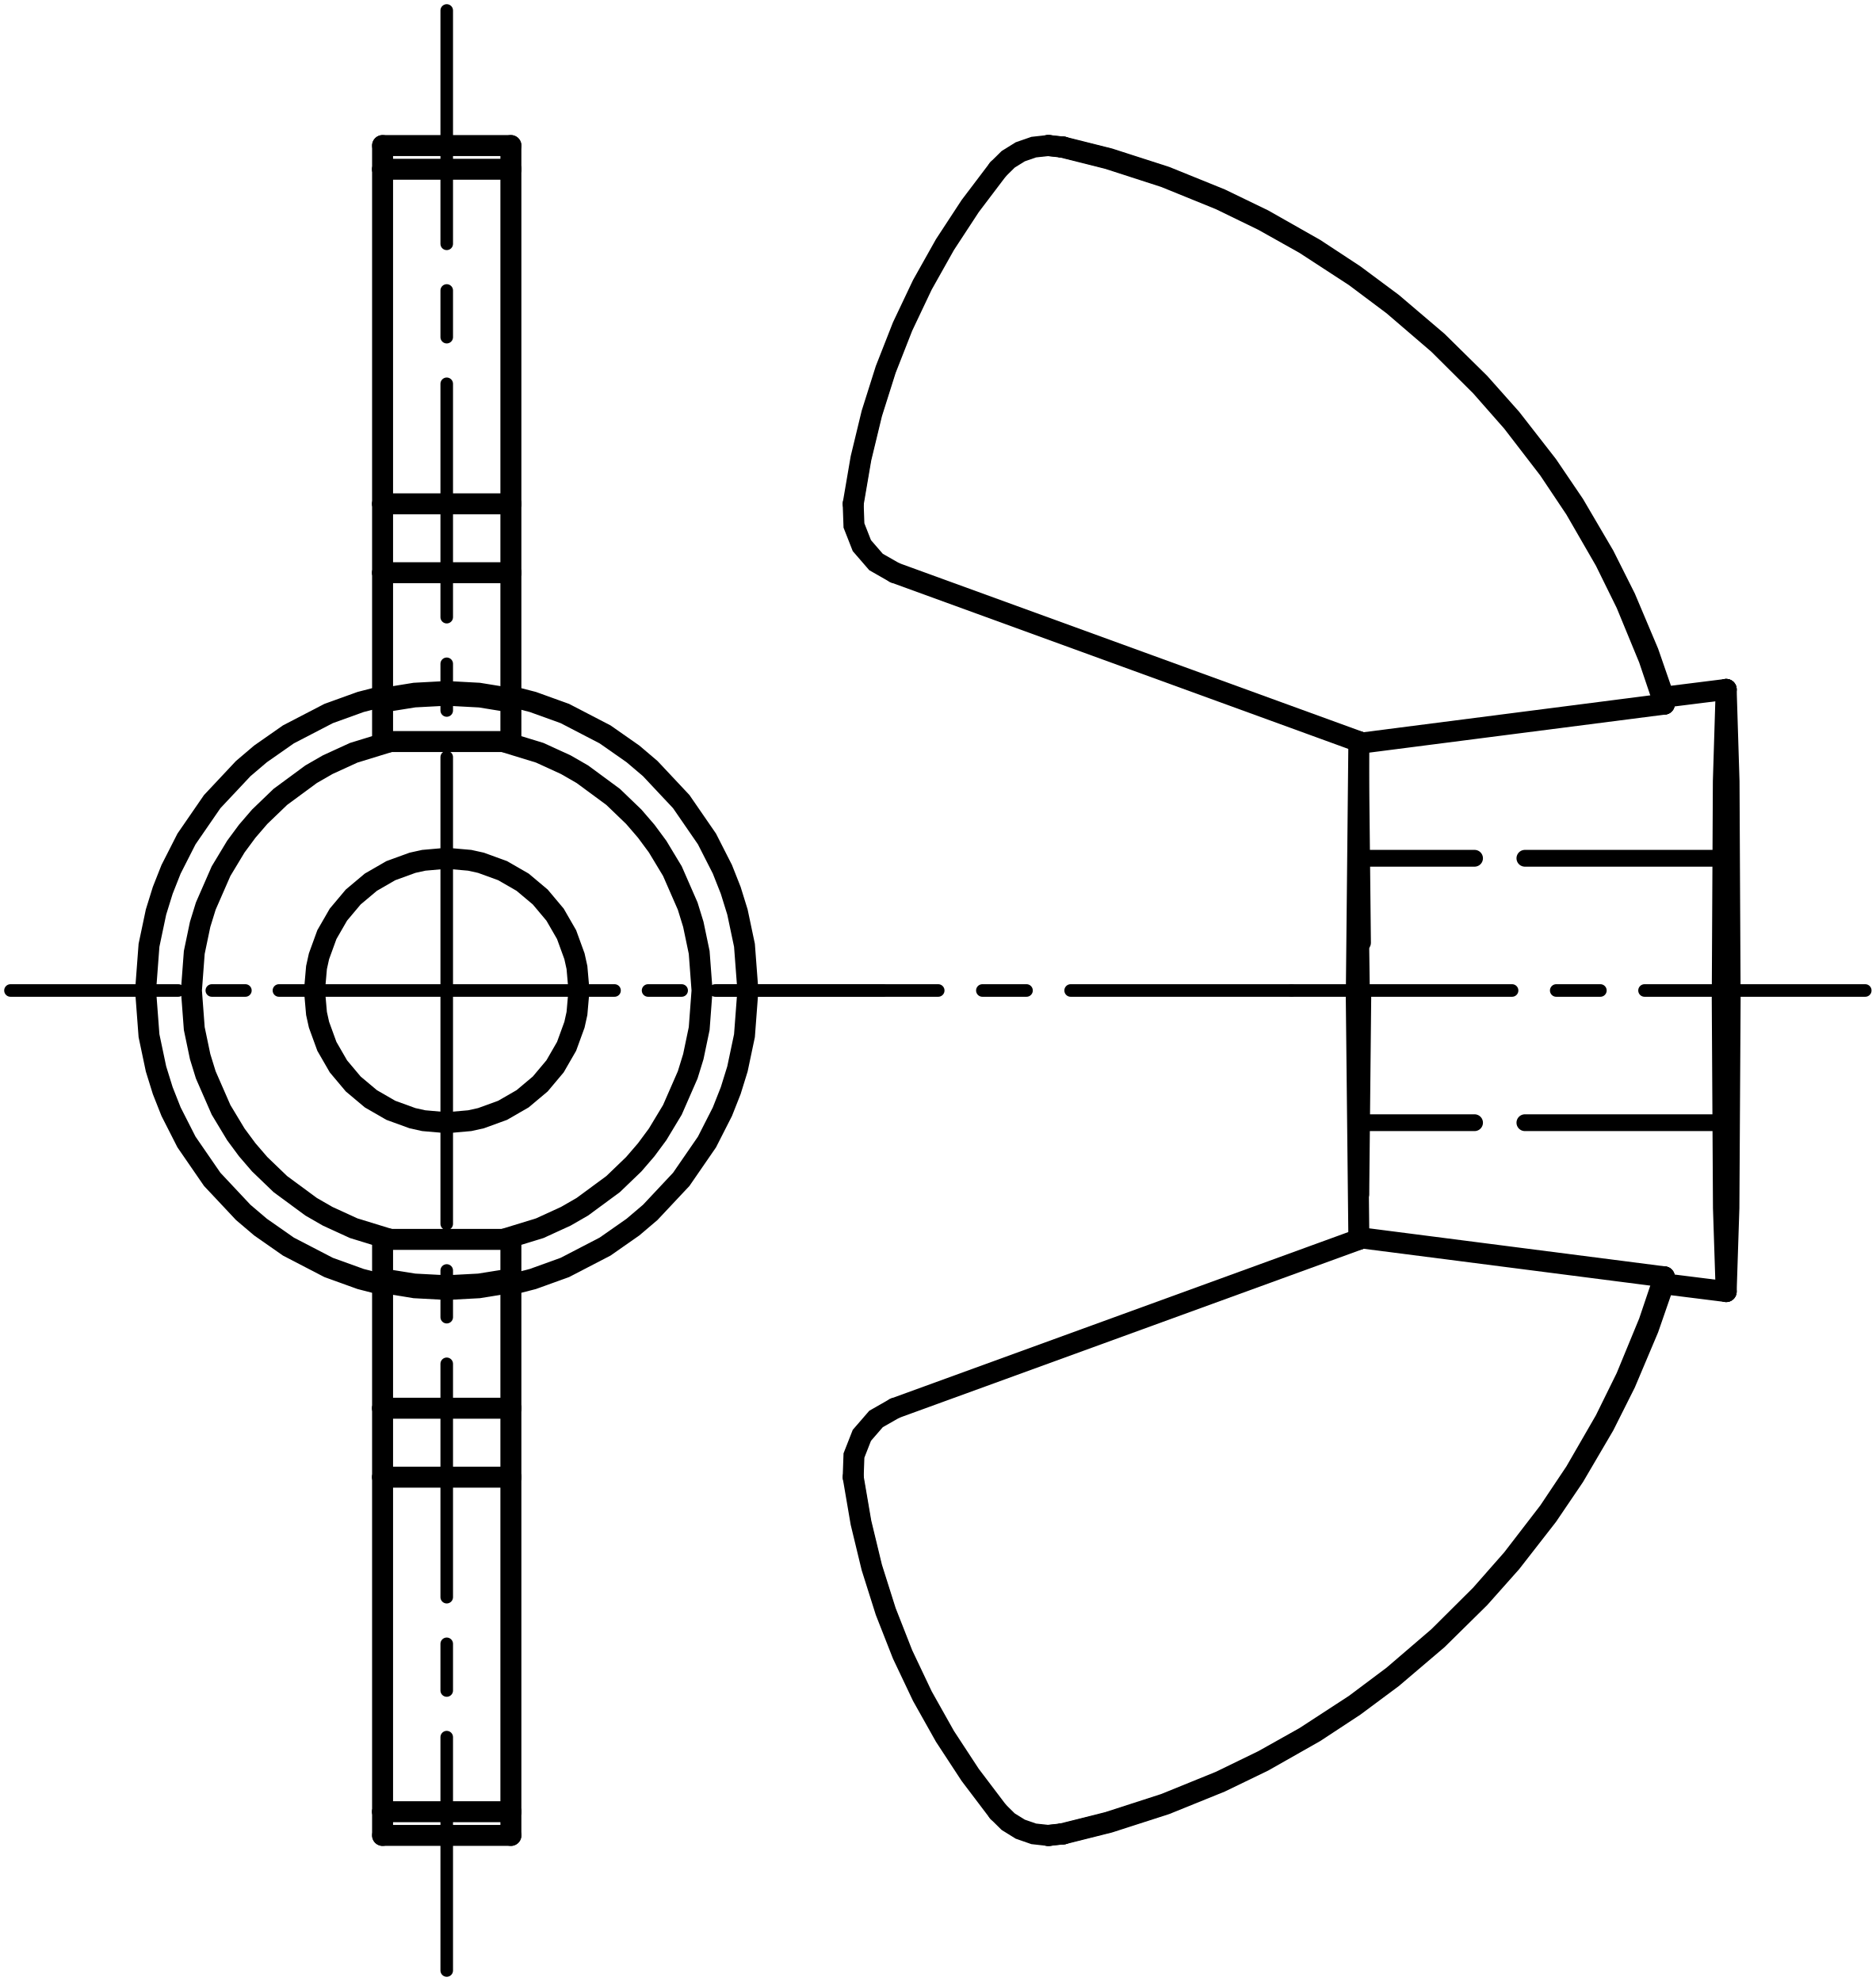
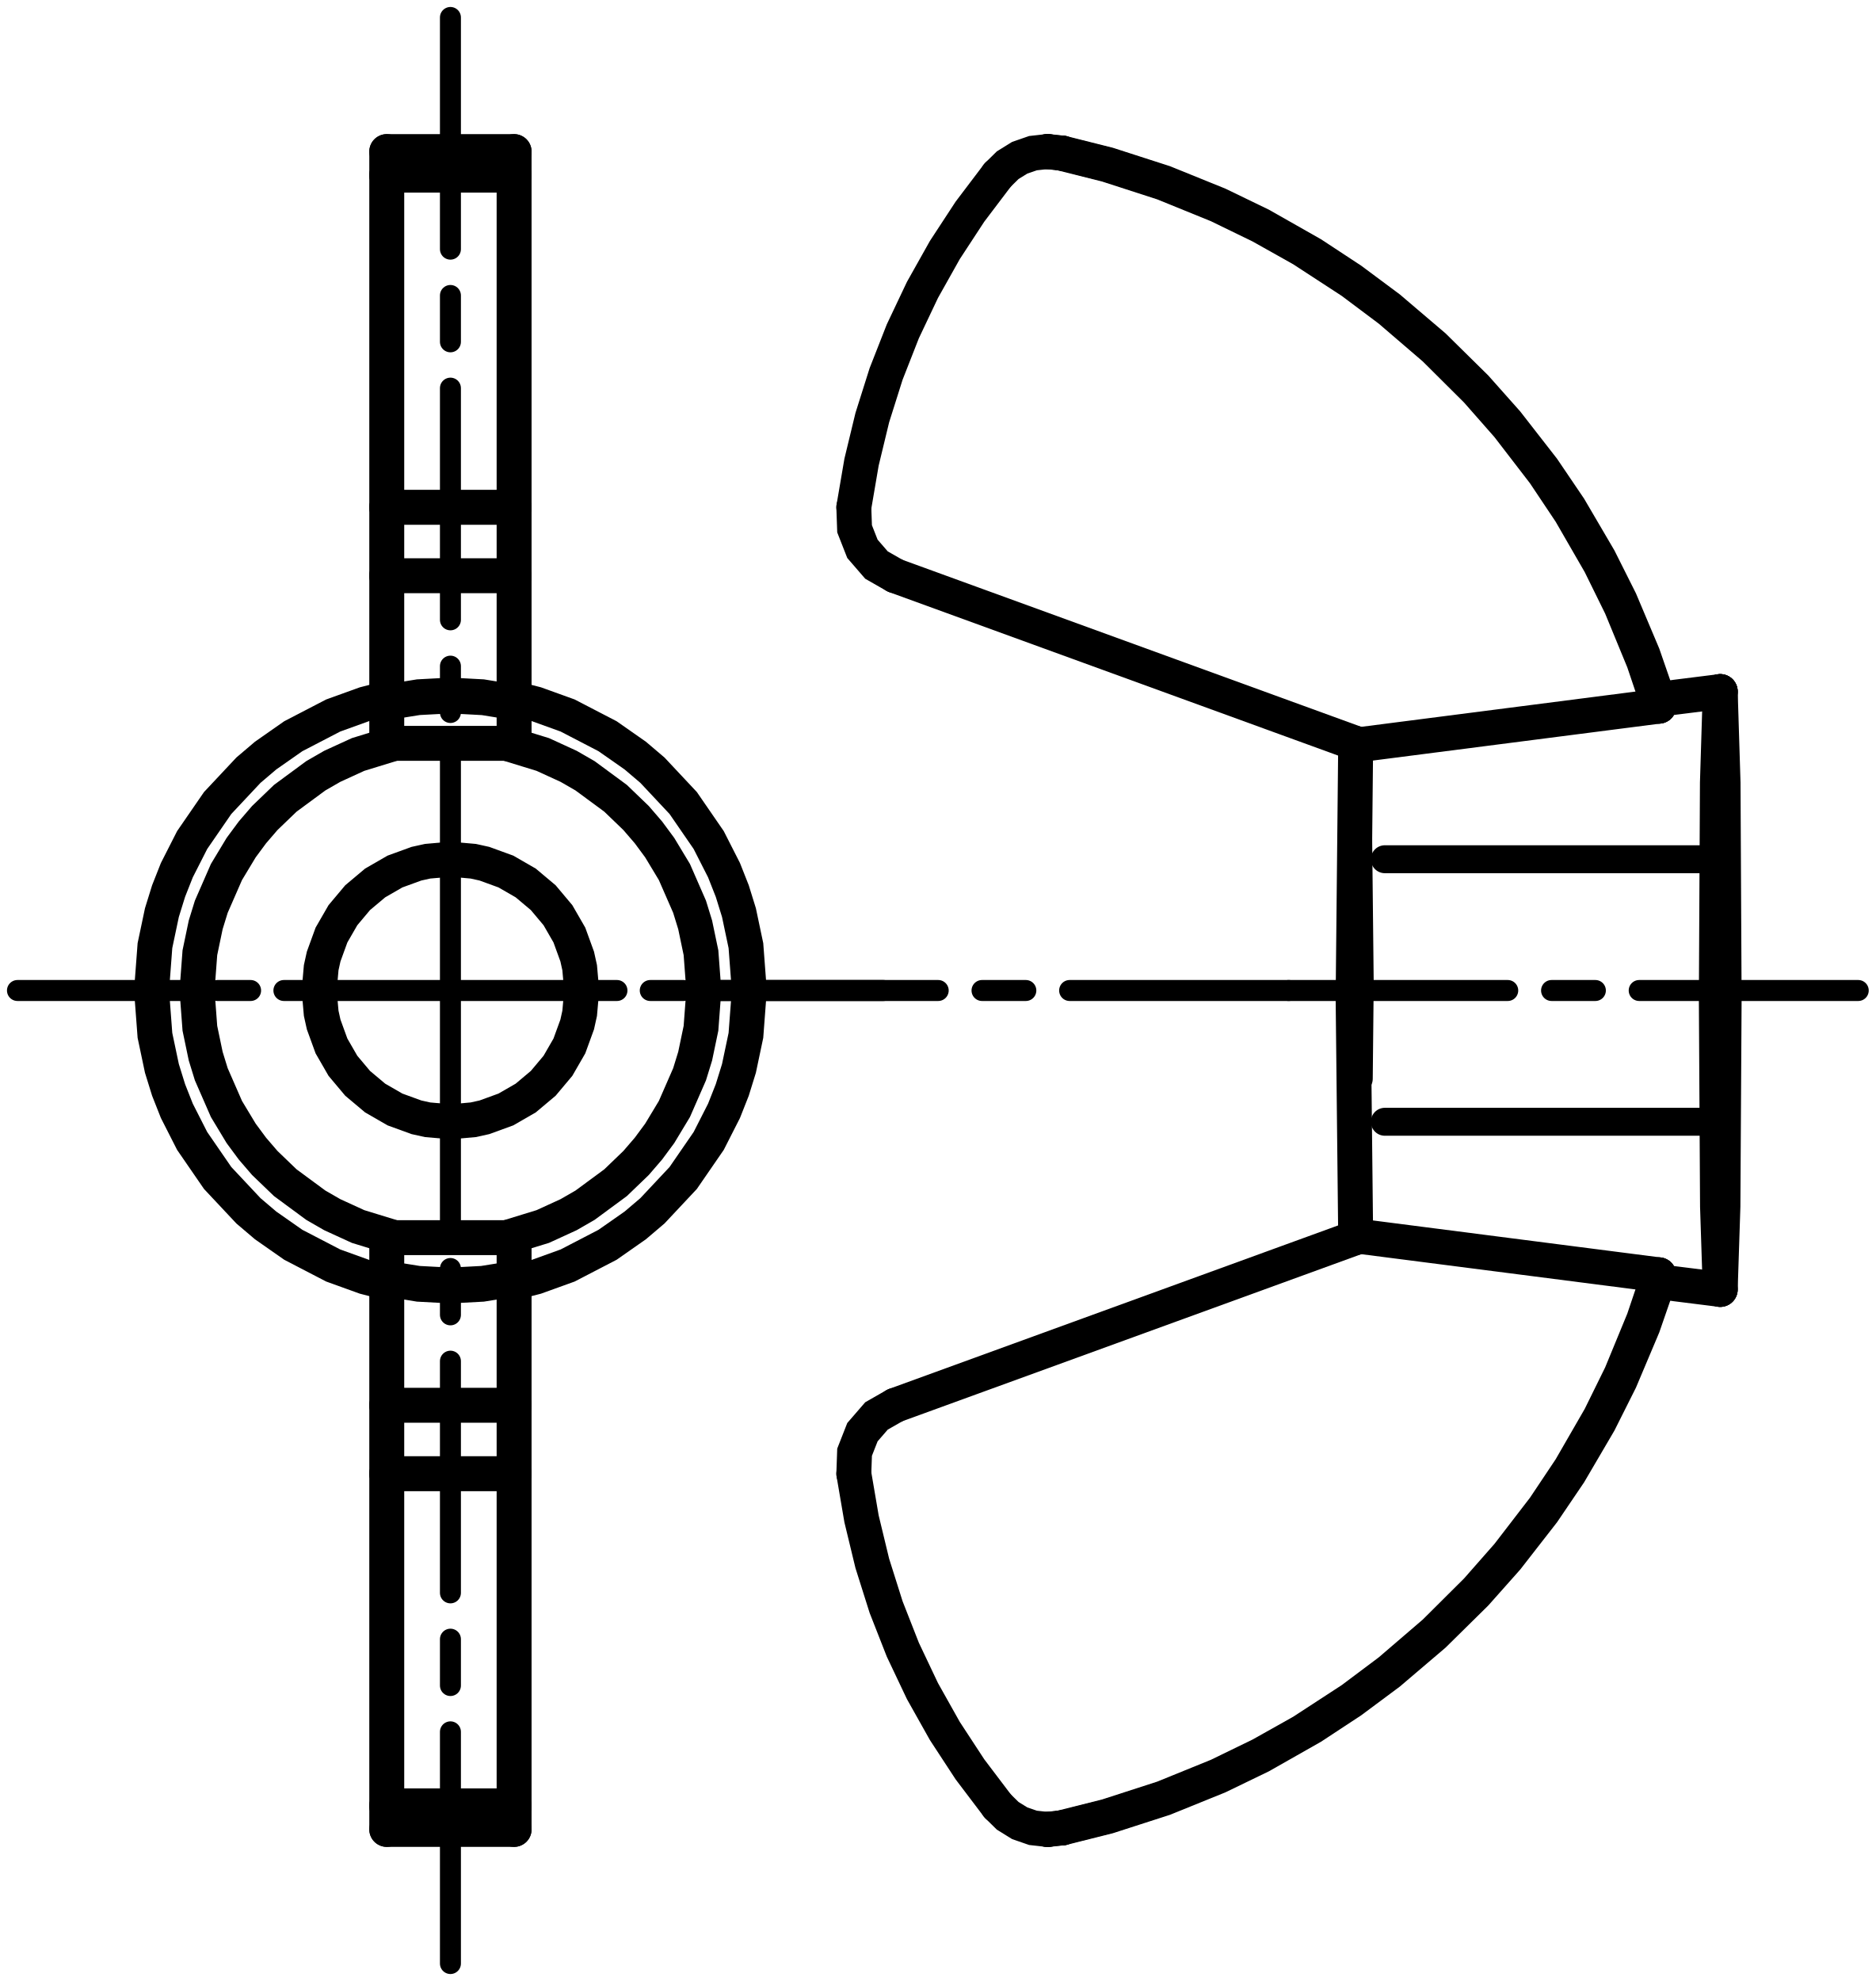
- <svg xmlns="http://www.w3.org/2000/svg" width="71.632mm" height="75.667mm" viewBox="-17.06 -37.833 71.632 75.667" version="1.1">
+ <svg xmlns="http://www.w3.org/2000/svg" width="72.175mm" height="76.21mm" viewBox="-17.332 -38.105 72.175 76.21" version="1.1">
  <g transform="scale(1,-1)" stroke-linecap="round">
-     <g fill="none" stroke="rgb(0,0,0)" stroke-width="0.801" id="Visible">
+     <g fill="none" stroke="rgb(0,0,0)" stroke-width="1.344" id="Visible">
      <line x1="-2.45" y1="-32.273" x2="-2.45" y2="-31.368" />
      <line x1="2.45" y1="-31.368" x2="-2.45" y2="-31.368" />
      <line x1="2.45" y1="-32.273" x2="2.45" y2="-31.368" />
      <line x1="-2.45" y1="-18.589" x2="-2.45" y2="-31.368" />
      <line x1="-2.45" y1="-18.589" x2="-2.45" y2="-15.957" />
      <line x1="-2.45" y1="-9.456" x2="-2.45" y2="-15.957" />
      <line x1="2.45" y1="-18.589" x2="2.45" y2="-31.368" />
      <line x1="2.45" y1="-18.589" x2="-2.45" y2="-18.589" />
      <line x1="2.45" y1="-18.589" x2="2.45" y2="-15.957" />
      <line x1="2.45" y1="-9.456" x2="2.45" y2="-15.957" />
      <line x1="-2.159" y1="9.508" x2="-2.45" y2="9.456" />
      <path d="M -2.159,9.508 L -3.553,9.08 L -4.548,8.624 L -5.18,8.26 L -6.354,7.395 L -7.143,6.636 L -7.619,6.083 L -8.053,5.496 L -8.618,4.559 L -9.202,3.223 L -9.417,2.526 L -9.641,1.454 L -9.75,0.0 L -9.641,-1.454 L -9.417,-2.526 L -9.202,-3.223 L -8.618,-4.559 L -8.053,-5.496 L -7.619,-6.083 L -7.143,-6.636 L -6.354,-7.395 L -5.18,-8.26 L -4.548,-8.624 L -3.553,-9.08 L -2.159,-9.508" />
      <line x1="-2.45" y1="-9.456" x2="-2.159" y2="-9.508" />
      <line x1="2.159" y1="-9.508" x2="2.45" y2="-9.456" />
      <path d="M 2.159,-9.508 L 3.553,-9.08 L 4.548,-8.624 L 5.18,-8.26 L 6.354,-7.395 L 7.143,-6.636 L 7.619,-6.083 L 8.053,-5.496 L 8.618,-4.559 L 9.202,-3.223 L 9.417,-2.526 L 9.641,-1.454 L 9.75,-0.0 L 9.641,1.454 L 9.417,2.526 L 9.202,3.223 L 8.618,4.559 L 8.053,5.496 L 7.619,6.083 L 7.143,6.636 L 6.354,7.395 L 5.18,8.26 L 4.548,8.624 L 3.553,9.08 L 2.159,9.508" />
      <line x1="2.45" y1="9.456" x2="2.159" y2="9.508" />
      <path d="M -2.45,11.236 L -3.289,11.02 L -4.511,10.579 L -6.047,9.782 L -7.112,9.037 L -7.772,8.476 L -8.956,7.214 L -9.938,5.788 L -10.527,4.63 L -10.845,3.825 L -11.102,2.997 L -11.37,1.726 L -11.5,-0.0 L -11.37,-1.726 L -11.102,-2.997 L -10.845,-3.825 L -10.527,-4.63 L -9.938,-5.788 L -8.956,-7.214 L -7.772,-8.476 L -7.112,-9.037 L -6.047,-9.782 L -4.511,-10.579 L -3.289,-11.02 L -2.45,-11.236" />
      <path d="M 2.45,-11.236 L 3.289,-11.02 L 4.511,-10.579 L 6.047,-9.782 L 7.112,-9.037 L 7.772,-8.476 L 8.956,-7.214 L 9.938,-5.788 L 10.527,-4.63 L 10.845,-3.825 L 11.102,-2.997 L 11.37,-1.726 L 11.5,0.0 L 11.37,1.726 L 11.102,2.997 L 10.845,3.825 L 10.527,4.63 L 9.938,5.788 L 8.956,7.214 L 7.772,8.476 L 7.112,9.037 L 6.047,9.782 L 4.511,10.579 L 3.289,11.02 L 2.45,11.236" />
      <line x1="2.45" y1="-15.957" x2="-2.45" y2="-15.957" />
      <line x1="2.159" y1="-9.508" x2="-2.159" y2="-9.508" />
      <line x1="-2.45" y1="32.273" x2="-2.45" y2="31.368" />
      <line x1="-2.45" y1="18.589" x2="-2.45" y2="31.368" />
      <line x1="-2.45" y1="18.589" x2="-2.45" y2="15.957" />
      <line x1="-2.45" y1="9.456" x2="-2.45" y2="15.957" />
      <line x1="-2.159" y1="9.508" x2="2.159" y2="9.508" />
      <line x1="-2.45" y1="15.957" x2="2.45" y2="15.957" />
      <line x1="2.45" y1="9.456" x2="2.45" y2="15.957" />
      <path d="M 0.0,5.05 L -0.877,4.973 L -1.307,4.878 L -2.134,4.577 L -2.897,4.137 L -3.571,3.571 L -4.137,2.897 L -4.577,2.134 L -4.878,1.307 L -4.973,0.877 L -5.05,0.0 L -4.973,-0.877 L -4.878,-1.307 L -4.577,-2.134 L -4.137,-2.897 L -3.571,-3.571 L -2.897,-4.137 L -2.134,-4.577 L -1.307,-4.878 L -0.877,-4.973 L -0.0,-5.05 L 0.877,-4.973 L 1.307,-4.878 L 2.134,-4.577 L 2.897,-4.137 L 3.571,-3.571 L 4.137,-2.897 L 4.577,-2.134 L 4.878,-1.307 L 4.973,-0.877 L 5.05,-0.0 L 4.973,0.877 L 4.878,1.307 L 4.577,2.134 L 4.137,2.897 L 3.571,3.571 L 2.897,4.137 L 2.134,4.577 L 1.307,4.878 L 0.877,4.973 L 0.0,5.05" />
      <line x1="2.45" y1="32.273" x2="2.45" y2="31.368" />
      <line x1="2.45" y1="18.589" x2="2.45" y2="31.368" />
      <line x1="2.45" y1="18.589" x2="2.45" y2="15.957" />
      <line x1="-2.45" y1="31.368" x2="2.45" y2="31.368" />
      <line x1="-2.45" y1="18.589" x2="2.45" y2="18.589" />
      <line x1="-2.45" y1="-32.273" x2="2.45" y2="-32.273" />
      <line x1="2.45" y1="32.273" x2="-2.45" y2="32.273" />
      <line x1="23.548" y1="-32.215" x2="23.484" y2="-32.215" />
      <line x1="23.548" y1="-32.215" x2="23.02" y2="-32.273" />
      <line x1="23.484" y1="-32.215" x2="22.956" y2="-32.273" />
      <path d="M 22.956,-32.273 L 22.416,-32.213 L 21.903,-32.035 L 21.442,-31.749 L 21.055,-31.368" />
      <path d="M 23.484,-32.215 L 25.254,-31.77 L 27.424,-31.068 L 29.537,-30.209 L 31.178,-29.411 L 32.77,-28.518 L 34.681,-27.273 L 36.141,-26.179 L 37.872,-24.693 L 39.489,-23.084 L 40.694,-21.714 L 42.085,-19.906 L 43.099,-18.389 L 44.239,-16.413 L 45.045,-14.776 L 45.914,-12.667 L 46.497,-10.938" />
      <line x1="46.497" y1="-10.938" x2="46.448" y2="-11.198" />
      <path d="M 23.548,-32.215 L 25.303,-31.774 L 27.456,-31.08 L 29.552,-30.231 L 31.181,-29.443 L 33.148,-28.327 L 34.66,-27.333 L 36.112,-26.253 L 37.834,-24.787 L 39.445,-23.199 L 40.647,-21.847 L 42.037,-20.062 L 43.052,-18.564 L 44.196,-16.613 L 45.007,-14.996 L 45.887,-12.912 L 46.479,-11.202" />
      <path d="M 15.522,-18.589 L 15.819,-20.326 L 16.233,-22.039 L 16.764,-23.719 L 17.408,-25.36 L 18.163,-26.952 L 19.026,-28.489 L 19.991,-29.963 L 21.055,-31.368" />
      <path d="M 15.522,-18.589 L 15.551,-17.762 L 15.853,-16.992 L 16.394,-16.367 L 17.112,-15.957" />
      <line x1="34.973" y1="-9.456" x2="17.112" y2="-15.957" />
      <line x1="46.497" y1="-10.938" x2="34.973" y2="-9.456" />
      <path d="M 34.833,-9.507 L 34.734,-0.264 L 34.833,9.507" />
      <line x1="46.497" y1="10.938" x2="34.973" y2="9.456" />
      <line x1="46.448" y1="11.198" x2="46.448" y2="11.198" />
      <line x1="46.448" y1="11.198" x2="46.497" y2="10.938" />
      <path d="M 48.86,11.5 L 48.969,7.99 L 49.011,-0.319 L 48.964,-8.308 L 48.86,-11.5" />
      <path d="M 48.86,-11.5 L 48.756,-8.309 L 48.71,-0.32 L 48.752,7.989 L 48.86,11.5" />
      <line x1="48.86" y1="11.5" x2="48.86" y2="11.5" />
      <line x1="23.484" y1="32.215" x2="23.548" y2="32.215" />
      <path d="M 23.548,32.215 L 25.303,31.774 L 27.456,31.08 L 29.552,30.231 L 31.181,29.443 L 33.148,28.327 L 34.66,27.333 L 36.112,26.253 L 37.834,24.787 L 39.445,23.199 L 40.647,21.847 L 42.037,20.062 L 43.052,18.564 L 44.196,16.613 L 45.007,14.996 L 45.887,12.912 L 46.479,11.202" />
      <path d="M 23.484,32.215 L 25.254,31.77 L 27.424,31.068 L 29.537,30.209 L 31.178,29.411 L 32.77,28.518 L 34.681,27.273 L 36.141,26.179 L 37.872,24.693 L 39.489,23.084 L 40.694,21.714 L 42.085,19.906 L 43.099,18.389 L 44.239,16.413 L 45.045,14.776 L 45.914,12.667 L 46.497,10.938" />
      <line x1="23.548" y1="32.215" x2="23.02" y2="32.273" />
      <line x1="34.973" y1="9.456" x2="17.112" y2="15.957" />
      <line x1="23.484" y1="32.215" x2="22.956" y2="32.273" />
      <path d="M 22.956,32.273 L 22.416,32.213 L 21.903,32.035 L 21.442,31.749 L 21.055,31.368" />
      <path d="M 15.522,18.589 L 15.819,20.326 L 16.233,22.039 L 16.764,23.719 L 17.408,25.36 L 18.163,26.952 L 19.026,28.489 L 19.991,29.963 L 21.055,31.368" />
      <path d="M 15.522,18.589 L 15.551,17.762 L 15.853,16.992 L 16.394,16.367 L 17.112,15.957" />
      <path d="M 48.86,5.05 L 48.926,0.141 L 48.86,-5.05" />
      <path d="M 48.86,-5.05 L 48.794,-0.141 L 48.86,5.05" />
      <line x1="23.02" y1="-32.273" x2="22.956" y2="-32.273" />
      <line x1="46.448" y1="11.198" x2="48.86" y2="11.5" />
      <line x1="46.448" y1="-11.198" x2="48.86" y2="-11.5" />
      <line x1="22.956" y1="32.273" x2="23.02" y2="32.273" />
    </g>
-     <g fill="none" stroke="rgb(0,0,0)" stroke-width="0.641" id="Hidden" stroke-dasharray="7.687 1.922">
+     <g fill="none" stroke="rgb(0,0,0)" stroke-width="1.075" id="Hidden" stroke-dasharray="12.905 3.226">
      <line x1="-2.45" y1="-32.215" x2="2.45" y2="-32.215" />
      <line x1="-2.45" y1="-32.215" x2="-2.45" y2="-32.273" />
      <line x1="2.45" y1="-32.215" x2="2.45" y2="-32.273" />
      <line x1="2.45" y1="-32.215" x2="2.45" y2="-10.938" />
      <path d="M 2.45,-10.938 L 1.232,-11.133 L 0.0,-11.198 L -1.232,-11.133 L -2.45,-10.938" />
      <line x1="-2.45" y1="-32.215" x2="-2.45" y2="-10.938" />
      <line x1="-2.45" y1="-10.938" x2="-2.45" y2="-9.456" />
      <line x1="2.45" y1="-10.938" x2="2.45" y2="-9.456" />
      <path d="M -2.45,10.938 L -1.232,11.133 L -0.0,11.198" />
      <line x1="-2.45" y1="10.938" x2="-2.45" y2="9.456" />
      <line x1="2.45" y1="10.938" x2="2.45" y2="9.456" />
      <path d="M 0.0,11.198 L 1.266,11.13 L 2.45,10.938" />
      <path d="M 0.0,11.5 L -1.232,11.434 L -2.45,11.236" />
      <path d="M -2.45,-11.236 L -1.232,-11.434 L -0.0,-11.5 L 1.232,-11.434 L 2.45,-11.236" />
      <path d="M 2.45,11.236 L 1.232,11.434 L 0.0,11.5" />
      <line x1="2.45" y1="32.215" x2="-2.45" y2="32.215" />
      <line x1="-2.45" y1="32.215" x2="-2.45" y2="10.938" />
      <line x1="2.45" y1="32.215" x2="2.45" y2="10.938" />
      <line x1="-2.45" y1="32.215" x2="-2.45" y2="32.273" />
      <line x1="2.45" y1="32.215" x2="2.45" y2="32.273" />
      <path d="M 0.0,5.05 L -0.877,4.973 L -1.307,4.878 L -2.134,4.577 L -2.897,4.137 L -3.571,3.571 L -4.137,2.897 L -4.577,2.134 L -4.878,1.307 L -4.973,0.877 L -5.05,0.0 L -4.973,-0.877 L -4.878,-1.307 L -4.577,-2.134 L -4.137,-2.897 L -3.571,-3.571 L -2.897,-4.137 L -2.134,-4.577 L -1.307,-4.878 L -0.877,-4.973 L -0.0,-5.05 L 0.877,-4.973 L 1.307,-4.878 L 2.134,-4.577 L 2.897,-4.137 L 3.571,-3.571 L 4.137,-2.897 L 4.577,-2.134 L 4.878,-1.307 L 4.973,-0.877 L 5.05,-0.0 L 4.973,0.877 L 4.878,1.307 L 4.577,2.134 L 4.137,2.897 L 3.571,3.571 L 2.897,4.137 L 2.134,4.577 L 1.307,4.878 L 0.877,4.973 L 0.0,5.05" />
      <path d="M 23.02,-32.273 L 22.48,-32.213 L 21.967,-32.035 L 21.506,-31.749 L 21.119,-31.368" />
      <line x1="21.055" y1="-31.368" x2="21.119" y2="-31.368" />
      <line x1="46.448" y1="-11.198" x2="46.561" y2="-10.938" />
      <line x1="46.479" y1="-11.202" x2="46.561" y2="-10.938" />
      <path d="M 15.586,-18.589 L 15.883,-20.326 L 16.297,-22.039 L 16.828,-23.719 L 17.472,-25.36 L 18.227,-26.952 L 19.09,-28.489 L 20.055,-29.963 L 21.119,-31.368" />
      <path d="M 15.586,-18.589 L 15.615,-17.762 L 15.917,-16.992 L 16.458,-16.367 L 17.176,-15.957" />
      <line x1="35.037" y1="-9.456" x2="17.176" y2="-15.957" />
      <line x1="46.561" y1="-10.938" x2="35.037" y2="-9.456" />
      <line x1="15.522" y1="-18.589" x2="15.586" y2="-18.589" />
      <line x1="46.561" y1="10.938" x2="46.448" y2="11.198" />
      <line x1="46.561" y1="10.938" x2="35.037" y2="9.456" />
      <line x1="34.89" y1="9.508" x2="35.037" y2="9.456" />
      <path d="M 34.89,9.508 L 34.989,0.264 L 34.89,-9.508" />
      <line x1="35.037" y1="-9.456" x2="34.89" y2="-9.508" />
      <line x1="34.833" y1="-9.508" x2="34.973" y2="-9.456" />
      <line x1="34.833" y1="-9.508" x2="34.833" y2="-9.507" />
      <line x1="34.833" y1="9.507" x2="34.833" y2="9.508" />
      <line x1="34.973" y1="9.456" x2="34.833" y2="9.508" />
      <line x1="17.112" y1="-15.957" x2="17.176" y2="-15.957" />
      <line x1="34.833" y1="-9.508" x2="34.89" y2="-9.508" />
      <line x1="46.479" y1="11.202" x2="46.561" y2="10.938" />
      <path d="M 23.02,32.273 L 22.48,32.213 L 21.967,32.035 L 21.506,31.749 L 21.119,31.368" />
      <path d="M 15.586,18.589 L 15.883,20.326 L 16.297,22.039 L 16.828,23.719 L 17.472,25.36 L 18.227,26.952 L 19.09,28.489 L 20.055,29.963 L 21.119,31.368" />
      <path d="M 15.586,18.589 L 15.615,17.762 L 15.917,16.992 L 16.458,16.367 L 17.176,15.957" />
      <line x1="35.037" y1="9.456" x2="17.176" y2="15.957" />
      <line x1="34.89" y1="9.508" x2="34.833" y2="9.508" />
      <line x1="17.176" y1="15.957" x2="17.112" y2="15.957" />
      <path d="M 34.861,5.05 L 34.928,0.141 L 34.861,-5.05" />
      <path d="M 34.861,-5.05 L 34.795,-0.141 L 34.861,5.05" />
      <line x1="21.119" y1="31.368" x2="21.055" y2="31.368" />
      <line x1="15.586" y1="18.589" x2="15.522" y2="18.589" />
      <line x1="48.86" y1="5.05" x2="34.861" y2="5.05" />
      <line x1="48.86" y1="-5.05" x2="34.861" y2="-5.05" />
    </g>
-     <g fill="none" stroke="rgb(0,0,0)" stroke-width="0.48" id="Center">
+     <g fill="none" stroke="rgb(0,0,0)" stroke-width="0.807" id="Center">
      <line x1="0.0" y1="0.0" x2="-6.408" y2="0.0" />
      <line x1="-7.689" y1="0.0" x2="-8.971" y2="0.0" />
      <line x1="-10.252" y1="0.0" x2="-16.66" y2="0.0" />
      <line x1="0.0" y1="0.0" x2="6.408" y2="0.0" />
      <line x1="7.689" y1="0.0" x2="8.971" y2="0.0" />
      <line x1="10.252" y1="0.0" x2="16.66" y2="0.0" />
      <line x1="0.0" y1="0.0" x2="0.0" y2="-8.913" />
      <line x1="0.0" y1="-10.695" x2="0.0" y2="-12.478" />
      <line x1="0.0" y1="-14.26" x2="0.0" y2="-23.173" />
      <line x1="0.0" y1="-24.955" x2="0.0" y2="-26.738" />
      <line x1="0.0" y1="-28.52" x2="0.0" y2="-37.433" />
      <line x1="0.0" y1="0.0" x2="0.0" y2="8.913" />
      <line x1="0.0" y1="10.695" x2="0.0" y2="12.478" />
      <line x1="0.0" y1="14.26" x2="0.0" y2="23.173" />
      <line x1="0.0" y1="24.955" x2="0.0" y2="26.738" />
      <line x1="0.0" y1="28.52" x2="0.0" y2="37.433" />
      <line x1="32.255" y1="0.0" x2="23.826" y2="0.0" />
      <line x1="22.141" y1="0.0" x2="20.455" y2="0.0" />
      <line x1="18.769" y1="0.0" x2="10.34" y2="0.0" />
      <line x1="32.255" y1="0.0" x2="40.684" y2="0.0" />
      <line x1="42.37" y1="0.0" x2="44.056" y2="0.0" />
      <line x1="45.742" y1="0.0" x2="54.171" y2="0.0" />
    </g>
  </g>
</svg>
